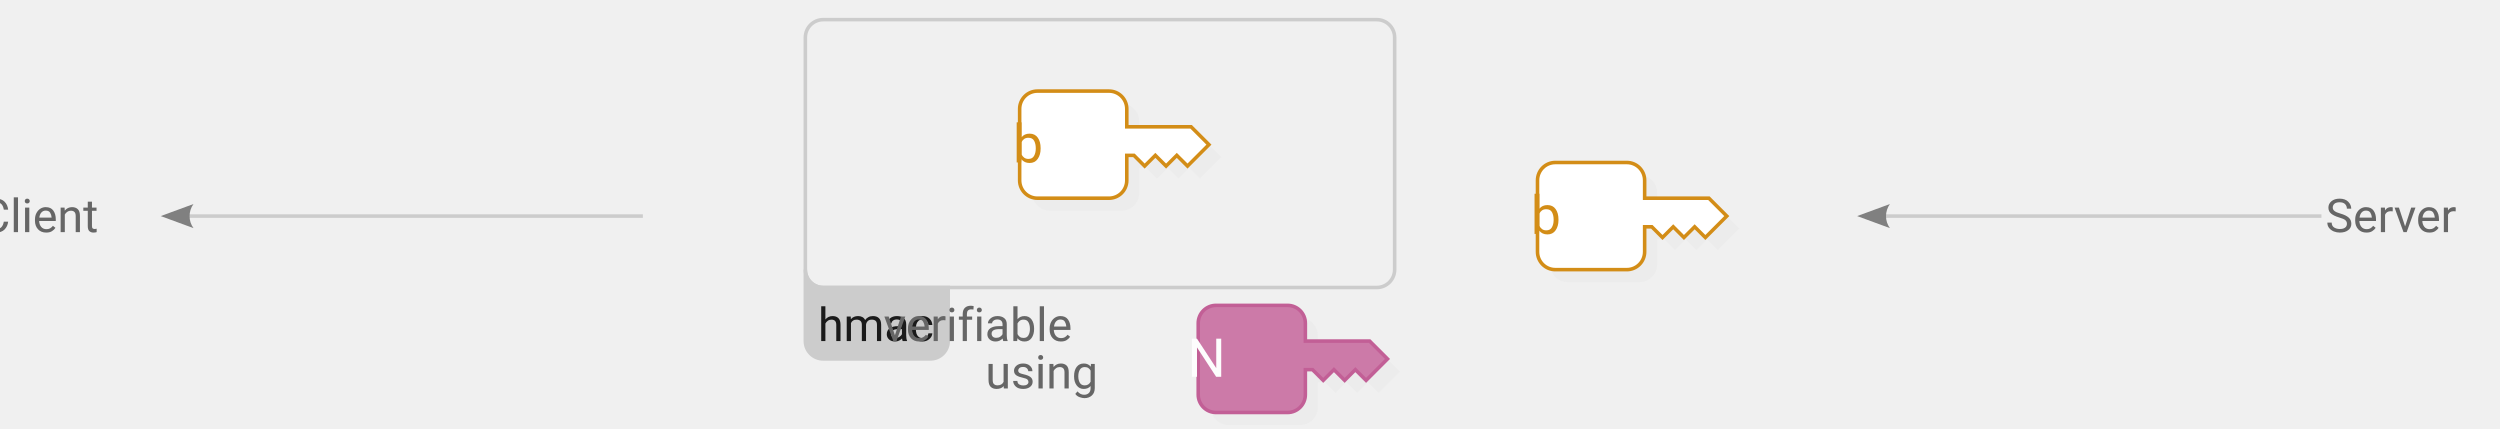
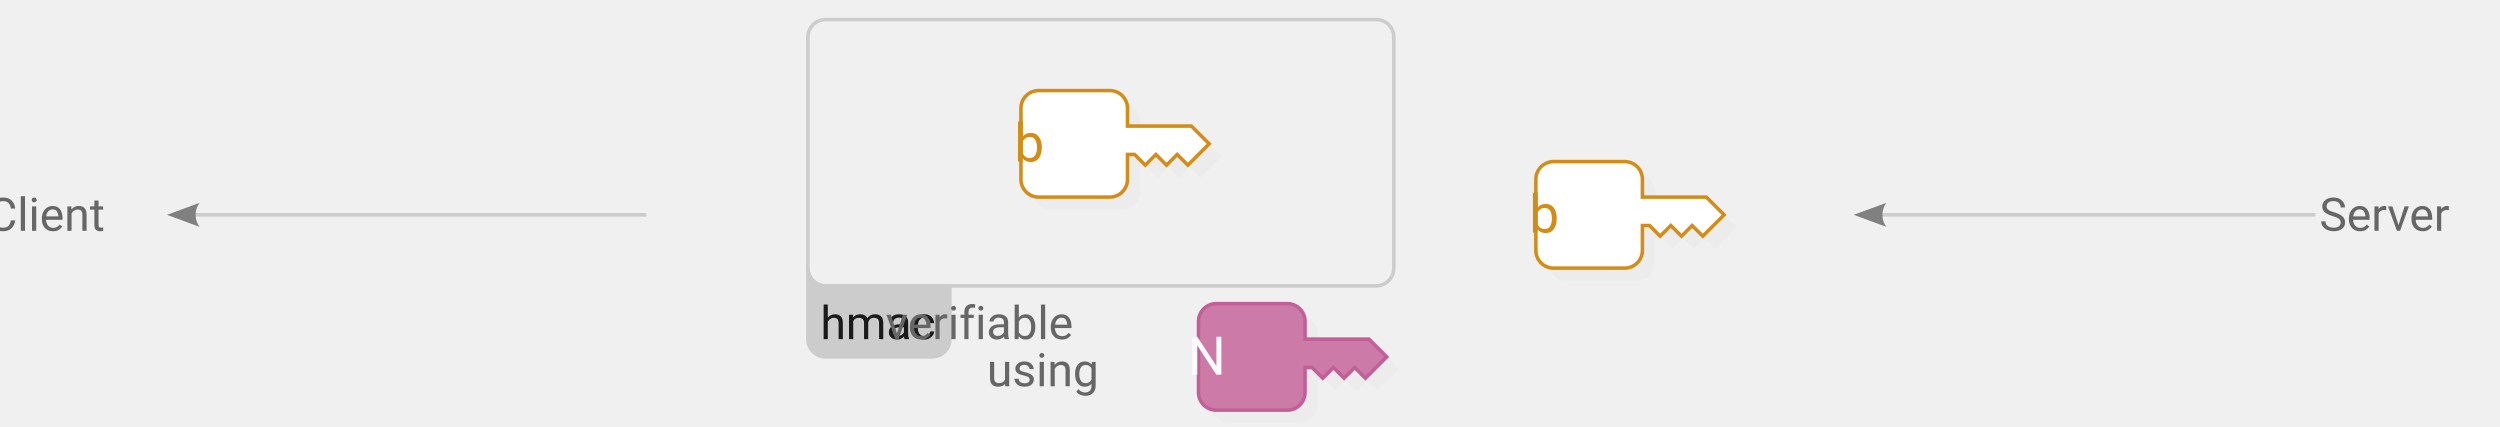
- <svg xmlns="http://www.w3.org/2000/svg" xmlns:xlink="http://www.w3.org/1999/xlink" width="700" height="120" viewBox="0 0 700 120" version="1.1" id="svg8">
+ <svg xmlns="http://www.w3.org/2000/svg" xmlns:xlink="http://www.w3.org/1999/xlink" width="704" height="120" viewBox="0 0 704 120" version="1.1" id="svg8">
  <defs id="defs2">
    <pattern xlink:href="#pattern2531" id="pattern2538" patternTransform="translate(190,341.1666)" />
    <marker style="overflow:visible" id="marker4233" refX="0" refY="0" orient="auto">
      <path transform="scale(-0.6)" d="m 8.719,4.034 -10.926,-4.018 10.926,-4.018 c -1.745,2.372 -1.735,5.617 -6e-7,8.035 z" style="fill:#808080;fill-opacity:1;fill-rule:evenodd;stroke:#808080;stroke-width:0.625;stroke-linejoin:round;stroke-opacity:1" id="path4231" />
    </marker>
    <marker orient="auto" refY="0" refX="0" id="marker4083" style="overflow:visible">
      <path id="path4081" style="fill:#808080;fill-opacity:1;fill-rule:evenodd;stroke:#808080;stroke-width:0.625;stroke-linejoin:round;stroke-opacity:1" d="m 8.719,4.034 -10.926,-4.018 10.926,-4.018 c -1.745,2.372 -1.735,5.617 -6e-7,8.035 z" transform="scale(-0.6)" />
    </marker>
    <marker style="overflow:visible" id="marker4007" refX="0" refY="0" orient="auto">
      <path transform="scale(-0.6)" d="m 8.719,4.034 -10.926,-4.018 10.926,-4.018 c -1.745,2.372 -1.735,5.617 -6e-7,8.035 z" style="fill:#808080;fill-opacity:1;fill-rule:evenodd;stroke:#808080;stroke-width:0.625;stroke-linejoin:round;stroke-opacity:1" id="path4005" />
    </marker>
    <marker style="overflow:visible" id="marker3931" refX="0" refY="0" orient="auto">
      <path transform="scale(-0.6)" d="m 8.719,4.034 -10.926,-4.018 10.926,-4.018 c -1.745,2.372 -1.735,5.617 -6e-7,8.035 z" style="fill:#808080;fill-opacity:1;fill-rule:evenodd;stroke:#808080;stroke-width:0.625;stroke-linejoin:round;stroke-opacity:1" id="path3929" />
    </marker>
    <marker orient="auto" refY="0" refX="0" id="marker3867" style="overflow:visible">
      <path id="path3865" style="fill:#808080;fill-opacity:1;fill-rule:evenodd;stroke:#808080;stroke-width:0.625;stroke-linejoin:round;stroke-opacity:1" d="m 8.719,4.034 -10.926,-4.018 10.926,-4.018 c -1.745,2.372 -1.735,5.617 -6e-7,8.035 z" transform="scale(-0.6)" />
    </marker>
    <marker orient="auto" refY="0" refX="0" id="Arrow2Mstart" style="overflow:visible">
      <path id="path862" style="fill:#808080;fill-opacity:1;fill-rule:evenodd;stroke:#808080;stroke-width:0.625;stroke-linejoin:round;stroke-opacity:1" d="m 8.719,4.034 -10.926,-4.018 10.926,-4.018 c -1.745,2.372 -1.735,5.617 -6e-7,8.035 z" transform="scale(0.6)" />
    </marker>
    <marker style="overflow:visible" id="marker3411" refX="0" refY="0" orient="auto">
      <path transform="scale(-0.6)" d="m 8.719,4.034 -10.926,-4.018 10.926,-4.018 c -1.745,2.372 -1.735,5.617 -6e-7,8.035 z" style="fill:#808080;fill-opacity:1;fill-rule:evenodd;stroke:#808080;stroke-width:0.625;stroke-linejoin:round;stroke-opacity:1" id="path3409" />
    </marker>
    <clipPath clipPathUnits="userSpaceOnUse" id="clipPath4115">
      <rect style="color:#000000;overflow:visible;opacity:1;vector-effect:none;fill:#666666;fill-opacity:1;stroke:none;stroke-width:0.856;stroke-linecap:butt;stroke-linejoin:miter;stroke-miterlimit:4;stroke-dasharray:none;stroke-dashoffset:0;stroke-opacity:1;marker:none;marker-start:none;marker-mid:none;marker-end:none;paint-order:fill markers stroke" id="rect4117" width="55" height="16" x="359" y="292.167" />
    </clipPath>
    <clipPath clipPathUnits="userSpaceOnUse" id="clipPath4119">
      <rect y="316.167" x="344" height="16" width="55" id="rect4121" style="color:#000000;overflow:visible;opacity:1;vector-effect:none;fill:#3e3e3e;fill-opacity:1;stroke:none;stroke-width:0.856;stroke-linecap:butt;stroke-linejoin:miter;stroke-miterlimit:4;stroke-dasharray:none;stroke-dashoffset:0;stroke-opacity:1;marker:none;marker-start:none;marker-mid:none;marker-end:none;paint-order:fill markers stroke" />
    </clipPath>
    <clipPath clipPathUnits="userSpaceOnUse" id="clipPath4119-7">
      <rect y="316.167" x="344" height="16" width="55" id="rect4121-4" style="color:#000000;overflow:visible;opacity:1;vector-effect:none;fill:#3e3e3e;fill-opacity:1;stroke:none;stroke-width:0.856;stroke-linecap:butt;stroke-linejoin:miter;stroke-miterlimit:4;stroke-dasharray:none;stroke-dashoffset:0;stroke-opacity:1;marker:none;marker-start:none;marker-mid:none;marker-end:none;paint-order:fill markers stroke" />
    </clipPath>
    <clipPath clipPathUnits="userSpaceOnUse" id="clipPath4373">
      <rect y="291.667" x="359" height="16" width="55" id="rect4375" style="color:#000000;overflow:visible;opacity:1;vector-effect:none;fill:#666666;fill-opacity:1;stroke:none;stroke-width:0.856;stroke-linecap:butt;stroke-linejoin:miter;stroke-miterlimit:4;stroke-dasharray:none;stroke-dashoffset:0;stroke-opacity:1;marker:none;marker-start:none;marker-mid:none;marker-end:none;paint-order:fill markers stroke" />
    </clipPath>
    <clipPath clipPathUnits="userSpaceOnUse" id="clipPath4379">
      <rect style="color:#000000;overflow:visible;opacity:1;vector-effect:none;fill:#3e3e3e;fill-opacity:1;stroke:none;stroke-width:0.856;stroke-linecap:butt;stroke-linejoin:miter;stroke-miterlimit:4;stroke-dasharray:none;stroke-dashoffset:0;stroke-opacity:1;marker:none;marker-start:none;marker-mid:none;marker-end:none;paint-order:fill markers stroke" id="rect4381" width="55" height="16" x="344" y="315.667" />
    </clipPath>
    <clipPath clipPathUnits="userSpaceOnUse" id="clipPath4115-7">
      <rect style="color:#000000;overflow:visible;opacity:1;vector-effect:none;fill:#666666;fill-opacity:1;stroke:none;stroke-width:0.856;stroke-linecap:butt;stroke-linejoin:miter;stroke-miterlimit:4;stroke-dasharray:none;stroke-dashoffset:0;stroke-opacity:1;marker:none;marker-start:none;marker-mid:none;marker-end:none;paint-order:fill markers stroke" id="rect4117-4" width="55" height="16" x="359" y="292.167" />
    </clipPath>
    <clipPath clipPathUnits="userSpaceOnUse" id="clipPath4119-3">
      <rect y="316.167" x="344" height="16" width="55" id="rect4121-0" style="color:#000000;overflow:visible;opacity:1;vector-effect:none;fill:#3e3e3e;fill-opacity:1;stroke:none;stroke-width:0.856;stroke-linecap:butt;stroke-linejoin:miter;stroke-miterlimit:4;stroke-dasharray:none;stroke-dashoffset:0;stroke-opacity:1;marker:none;marker-start:none;marker-mid:none;marker-end:none;paint-order:fill markers stroke" />
    </clipPath>
    <clipPath clipPathUnits="userSpaceOnUse" id="clipPath4119-8">
      <rect y="316.167" x="344" height="16" width="55" id="rect4121-6" style="color:#000000;overflow:visible;opacity:1;vector-effect:none;fill:#3e3e3e;fill-opacity:1;stroke:none;stroke-width:0.856;stroke-linecap:butt;stroke-linejoin:miter;stroke-miterlimit:4;stroke-dasharray:none;stroke-dashoffset:0;stroke-opacity:1;marker:none;marker-start:none;marker-mid:none;marker-end:none;paint-order:fill markers stroke" />
    </clipPath>
    <pattern patternUnits="userSpaceOnUse" width="10.707" height="10.707" patternTransform="translate(169.6464,300.8131)" id="pattern1727">
      <path id="path1717" d="m 0.354,10.354 10,-10" style="color:#000000;overflow:visible;opacity:1;vector-effect:none;fill:#1a1a1a;fill-opacity:1;stroke:#cccccc;stroke-width:1;stroke-linecap:butt;stroke-linejoin:miter;stroke-miterlimit:4;stroke-dasharray:none;stroke-dashoffset:0;stroke-opacity:1;paint-order:fill markers stroke" />
    </pattern>
    <clipPath clipPathUnits="userSpaceOnUse" id="clipPath2466">
      <rect style="color:#000000;overflow:visible;opacity:1;vector-effect:none;fill:#ececec;fill-opacity:1;stroke:none;stroke-width:1;stroke-linecap:butt;stroke-linejoin:miter;stroke-miterlimit:4;stroke-dasharray:none;stroke-dashoffset:0;stroke-opacity:1;paint-order:fill markers stroke" id="rect2468" width="35" height="35" x="185" y="301.167" />
    </clipPath>
    <pattern patternUnits="userSpaceOnUse" width="35" height="35" patternTransform="translate(120,296.1667)" id="pattern2472">
      <path transform="translate(-185,-301.1667)" style="color:#000000;overflow:visible;opacity:1;vector-effect:none;fill:none;fill-opacity:1;stroke:#cccccc;stroke-width:1;stroke-linecap:butt;stroke-linejoin:miter;stroke-miterlimit:4;stroke-dasharray:none;stroke-dashoffset:0;stroke-opacity:1;paint-order:fill markers stroke" d="m 185,341.167 45,-45" id="path2470" clip-path="url(#clipPath2466)" />
    </pattern>
    <clipPath clipPathUnits="userSpaceOnUse" id="clipPath2494">
      <rect y="301.167" x="185" height="35" width="35" id="rect2496" style="color:#000000;overflow:visible;opacity:1;vector-effect:none;fill:#ececec;fill-opacity:1;stroke:none;stroke-width:1;stroke-linecap:butt;stroke-linejoin:miter;stroke-miterlimit:4;stroke-dasharray:none;stroke-dashoffset:0;stroke-opacity:1;paint-order:fill markers stroke" />
    </clipPath>
    <pattern patternUnits="userSpaceOnUse" width="35" height="35" patternTransform="translate(125,301.1667)" id="pattern2504">
      <g transform="translate(-185,-301.1667)" id="g2502" clip-path="url(#clipPath2494)">
        <path clip-path="none" id="path2498" d="m 185,341.167 40,-40" style="color:#000000;overflow:visible;opacity:1;vector-effect:none;fill:none;fill-opacity:1;stroke:#cccccc;stroke-width:1;stroke-linecap:butt;stroke-linejoin:miter;stroke-miterlimit:4;stroke-dasharray:none;stroke-dashoffset:0;stroke-opacity:1;paint-order:fill markers stroke" />
        <path clip-path="none" style="color:#000000;overflow:visible;opacity:1;vector-effect:none;fill:none;fill-opacity:1;stroke:#cccccc;stroke-width:1;stroke-linecap:butt;stroke-linejoin:miter;stroke-miterlimit:4;stroke-dasharray:none;stroke-dashoffset:0;stroke-opacity:1;paint-order:fill markers stroke" d="m 180,311.167 15,-15" id="path2500" />
      </g>
    </pattern>
    <clipPath clipPathUnits="userSpaceOnUse" id="clipPath2527">
      <rect style="color:#000000;overflow:visible;opacity:1;vector-effect:none;fill:#ececec;fill-opacity:1;stroke:none;stroke-width:1;stroke-linecap:butt;stroke-linejoin:miter;stroke-miterlimit:4;stroke-dasharray:none;stroke-dashoffset:0;stroke-opacity:1;paint-order:fill markers stroke" id="rect2529" width="10" height="10" x="190" y="341.167" />
    </clipPath>
    <pattern patternUnits="userSpaceOnUse" width="10" height="10" patternTransform="translate(190,341.1667)" id="pattern2531">
      <g clip-path="url(#clipPath2527)" id="g2525" transform="translate(-190,-341.1667)">
        <path style="color:#000000;overflow:visible;opacity:1;vector-effect:none;fill:none;fill-opacity:1;stroke:#cccccc;stroke-width:1;stroke-linecap:butt;stroke-linejoin:miter;stroke-miterlimit:4;stroke-dasharray:none;stroke-dashoffset:0;stroke-opacity:1;paint-order:fill markers stroke" d="m 181,361.167 30,-30" id="path2450" clip-path="none" />
        <path clip-path="none" id="path2521" d="m 171,361.167 30,-30" style="color:#000000;overflow:visible;opacity:1;vector-effect:none;fill:none;fill-opacity:1;stroke:#cccccc;stroke-width:1;stroke-linecap:butt;stroke-linejoin:miter;stroke-miterlimit:4;stroke-dasharray:none;stroke-dashoffset:0;stroke-opacity:1;paint-order:fill markers stroke" />
      </g>
    </pattern>
    <pattern patternUnits="userSpaceOnUse" width="5" height="5" patternTransform="translate(185,151.1667)" id="pattern2581">
      <g style="stroke-width:2" clip-path="url(#clipPath2527)" id="g2579" transform="matrix(0.5,0,0,0.5,-95,-170.5833)">
        <path style="color:#000000;overflow:visible;opacity:1;vector-effect:none;fill:none;fill-opacity:1;stroke:#cccccc;stroke-width:2;stroke-linecap:butt;stroke-linejoin:miter;stroke-miterlimit:4;stroke-dasharray:none;stroke-dashoffset:0;stroke-opacity:1;paint-order:fill markers stroke" d="m 181,361.167 30,-30" id="path2575" clip-path="none" />
        <path clip-path="none" id="path2577" d="m 171,361.167 30,-30" style="color:#000000;overflow:visible;opacity:1;vector-effect:none;fill:none;fill-opacity:1;stroke:#cccccc;stroke-width:2;stroke-linecap:butt;stroke-linejoin:miter;stroke-miterlimit:4;stroke-dasharray:none;stroke-dashoffset:0;stroke-opacity:1;paint-order:fill markers stroke" />
      </g>
    </pattern>
    <pattern patternTransform="translate(185,150)" id="pattern2603" xlink:href="#pattern2581-6" />
    <pattern patternUnits="userSpaceOnUse" width="5" height="5" patternTransform="translate(185,151.1667)" id="pattern2581-6">
      <g style="stroke-width:2" clip-path="url(#clipPath2527-5)" id="g2579-7" transform="matrix(0.5,0,0,0.5,-95,-170.5833)">
        <path style="color:#000000;overflow:visible;opacity:1;vector-effect:none;fill:none;fill-opacity:1;stroke:#cccccc;stroke-width:2;stroke-linecap:butt;stroke-linejoin:miter;stroke-miterlimit:4;stroke-dasharray:none;stroke-dashoffset:0;stroke-opacity:1;paint-order:fill markers stroke" d="m 181,361.167 30,-30" id="path2575-5" clip-path="none" />
        <path clip-path="none" id="path2577-3" d="m 171,361.167 30,-30" style="color:#000000;overflow:visible;opacity:1;vector-effect:none;fill:none;fill-opacity:1;stroke:#cccccc;stroke-width:2;stroke-linecap:butt;stroke-linejoin:miter;stroke-miterlimit:4;stroke-dasharray:none;stroke-dashoffset:0;stroke-opacity:1;paint-order:fill markers stroke" />
      </g>
    </pattern>
    <clipPath clipPathUnits="userSpaceOnUse" id="clipPath2527-5">
      <rect style="color:#000000;overflow:visible;opacity:1;vector-effect:none;fill:#ececec;fill-opacity:1;stroke:none;stroke-width:1;stroke-linecap:butt;stroke-linejoin:miter;stroke-miterlimit:4;stroke-dasharray:none;stroke-dashoffset:0;stroke-opacity:1;paint-order:fill markers stroke" id="rect2529-6" width="10" height="10" x="190" y="341.167" />
    </clipPath>
    <clipPath clipPathUnits="userSpaceOnUse" id="clipPath2627">
      <path id="path2629" d="m 155,176.167 c -2.77,0 -5,2.23 -5,5 v 65 c 0,2.77 2.23,5 5,5 h 155 c 2.77,0 5,-2.23 5,-5 v -65 c 0,-2.77 -2.23,-5 -5,-5 z m 0,5 h 155 v 65 h -155 z" style="color:#000000;overflow:visible;opacity:1;vector-effect:none;fill:#ececec;fill-opacity:1;stroke:none;stroke-width:1;stroke-linecap:butt;stroke-linejoin:miter;stroke-miterlimit:4;stroke-dasharray:none;stroke-dashoffset:0;stroke-opacity:1;paint-order:fill markers stroke" />
    </clipPath>
  </defs>
  <g id="layer1" transform="translate(0,-471.1667)">
-     <g transform="translate(25.5,135.5)" id="g2880">
+     <g transform="translate(27.5,135.5)" id="g2880">
      <path style="color:#000000;overflow:visible;opacity:1;vector-effect:none;fill:#ececec;fill-opacity:1;stroke:none;stroke-width:1;stroke-linecap:butt;stroke-linejoin:miter;stroke-miterlimit:4;stroke-dasharray:none;stroke-dashoffset:0;stroke-opacity:1;marker:none;marker-start:none;marker-mid:none;marker-end:none;paint-order:fill markers stroke" d="m 268.5,364.667 c -2.77,0 -5,2.23 -5,5 v 20 c 0,2.77 2.23,5 5,5 h 20 c 2.77,0 5,-2.23 5,-5 v -7 h 2 l 3,3 3,-3 3,3 3,-3 3,3 6,-6 -5,-5 h -18 v -5 c 0,-2.77 -2.23,-5 -5,-5 z" id="path2872" />
      <path id="path2874" d="m 265,361.167 c -2.77,0 -5,2.23 -5,5 v 20 c 0,2.77 2.23,5 5,5 h 20 c 2.77,0 5,-2.23 5,-5 v -7 h 2 l 3,3 3,-3 3,3 3,-3 3,3 6,-6 -5,-5 h -18 v -5 c 0,-2.77 -2.23,-5 -5,-5 z" style="color:#000000;overflow:visible;opacity:1;vector-effect:none;fill:#ffffff;fill-opacity:1;stroke:#d38d17;stroke-width:1;stroke-linecap:butt;stroke-linejoin:miter;stroke-miterlimit:4;stroke-dasharray:none;stroke-dashoffset:0;stroke-opacity:1;marker:none;marker-start:none;marker-mid:none;marker-end:none;paint-order:fill markers stroke" />
      <text xml:space="preserve" style="color:#000000;font-style:normal;font-variant:normal;font-weight:normal;font-stretch:normal;font-size:13px;line-height:1;font-family:'Helvetica Neue';-inkscape-font-specification:'Helvetica Neue';text-indent:0;text-align:center;text-decoration:none;text-decoration-line:none;letter-spacing:0px;word-spacing:0px;text-transform:none;writing-mode:lr-tb;direction:ltr;baseline-shift:baseline;text-anchor:middle;display:inline;overflow:visible;visibility:visible;fill:#d38d17;fill-opacity:1;fill-rule:nonzero;stroke:none;stroke-width:1px;stroke-linecap:butt;stroke-linejoin:miter;stroke-opacity:1;marker:none;enable-background:accumulate" x="275" y="381.167" id="text2878">
        <tspan x="275" y="381.167" style="font-style:normal;font-variant:normal;font-weight:normal;font-stretch:normal;font-size:15px;line-height:1.2;font-family:Roboto;-inkscape-font-specification:Roboto;fill:#d38d17;fill-opacity:1" id="tspan2876">b</tspan>
      </text>
    </g>
-     <g id="g4342" transform="translate(170.5,155.5)">
+     <g id="g4342" transform="translate(172.5,155.5)">
      <path id="path4288" d="m 268.5,364.667 c -2.77,0 -5,2.23 -5,5 v 20 c 0,2.77 2.23,5 5,5 h 20 c 2.77,0 5,-2.23 5,-5 v -7 h 2 l 3,3 3,-3 3,3 3,-3 3,3 6,-6 -5,-5 h -18 v -5 c 0,-2.77 -2.23,-5 -5,-5 z" style="color:#000000;overflow:visible;opacity:1;vector-effect:none;fill:#ececec;fill-opacity:1;stroke:none;stroke-width:1;stroke-linecap:butt;stroke-linejoin:miter;stroke-miterlimit:4;stroke-dasharray:none;stroke-dashoffset:0;stroke-opacity:1;marker:none;marker-start:none;marker-mid:none;marker-end:none;paint-order:fill markers stroke" />
      <path style="color:#000000;overflow:visible;opacity:1;vector-effect:none;fill:#ffffff;fill-opacity:1;stroke:#d38d17;stroke-width:1;stroke-linecap:butt;stroke-linejoin:miter;stroke-miterlimit:4;stroke-dasharray:none;stroke-dashoffset:0;stroke-opacity:1;marker:none;marker-start:none;marker-mid:none;marker-end:none;paint-order:fill markers stroke" d="m 265,361.167 c -2.77,0 -5,2.23 -5,5 v 20 c 0,2.77 2.23,5 5,5 h 20 c 2.77,0 5,-2.23 5,-5 v -7 h 2 l 3,3 3,-3 3,3 3,-3 3,3 6,-6 -5,-5 h -18 v -5 c 0,-2.77 -2.23,-5 -5,-5 z" id="path3955-0-6" />
      <text id="text3600" y="381.167" x="275" style="color:#000000;font-style:normal;font-variant:normal;font-weight:normal;font-stretch:normal;font-size:13px;line-height:1;font-family:'Helvetica Neue';-inkscape-font-specification:'Helvetica Neue';text-indent:0;text-align:center;text-decoration:none;text-decoration-line:none;letter-spacing:0px;word-spacing:0px;text-transform:none;writing-mode:lr-tb;direction:ltr;baseline-shift:baseline;text-anchor:middle;display:inline;overflow:visible;visibility:visible;fill:#d38d17;fill-opacity:1;fill-rule:nonzero;stroke:none;stroke-width:1px;stroke-linecap:butt;stroke-linejoin:miter;stroke-opacity:1;marker:none;enable-background:accumulate" xml:space="preserve">
        <tspan id="tspan3598" style="font-style:normal;font-variant:normal;font-weight:normal;font-stretch:normal;font-size:15px;line-height:1.2;font-family:Roboto;-inkscape-font-specification:Roboto;fill:#d38d17;fill-opacity:1" y="381.167" x="275">b</tspan>
      </text>
    </g>
-     <rect style="color:#000000;overflow:visible;opacity:1;vector-effect:none;fill:#ececec;fill-opacity:0;stroke:#cccccc;stroke-width:1;stroke-linecap:butt;stroke-linejoin:miter;stroke-miterlimit:4;stroke-dasharray:none;stroke-dashoffset:0;stroke-opacity:1;paint-order:fill markers stroke" id="rect1688" width="165" height="75" x="225.5" y="476.667" ry="5" rx="5" />
-     <text xml:space="preserve" style="color:#000000;font-style:normal;font-variant:normal;font-weight:normal;font-stretch:normal;font-size:13px;line-height:1;font-family:'Helvetica Neue';-inkscape-font-specification:'Helvetica Neue';text-indent:0;text-align:center;text-decoration:none;text-decoration-line:none;letter-spacing:0px;word-spacing:0px;text-transform:none;writing-mode:lr-tb;direction:ltr;baseline-shift:baseline;text-anchor:middle;display:inline;overflow:visible;visibility:visible;fill:#666666;fill-opacity:1;fill-rule:nonzero;stroke:none;stroke-width:1px;stroke-linecap:butt;stroke-linejoin:miter;stroke-opacity:1;marker:none;enable-background:accumulate" x="20" y="536.167" id="text12">
-       <tspan x="20" y="536.167" style="font-style:normal;font-variant:normal;font-weight:normal;font-stretch:normal;font-size:13px;line-height:1.2;font-family:Roboto;-inkscape-font-specification:Roboto;fill:#666666;fill-opacity:1" id="tspan822">Client</tspan>
+     <rect style="color:#000000;overflow:visible;opacity:1;vector-effect:none;fill:#ececec;fill-opacity:0;stroke:#cccccc;stroke-width:1;stroke-linecap:butt;stroke-linejoin:miter;stroke-miterlimit:4;stroke-dasharray:none;stroke-dashoffset:0;stroke-opacity:1;paint-order:fill markers stroke" id="rect1688" width="165" height="75" x="227.5" y="476.667" ry="5" rx="5" />
+     <text xml:space="preserve" style="color:#000000;font-style:normal;font-variant:normal;font-weight:normal;font-stretch:normal;font-size:13px;line-height:1;font-family:'Helvetica Neue';-inkscape-font-specification:'Helvetica Neue';text-indent:0;text-align:center;text-decoration:none;text-decoration-line:none;letter-spacing:0px;word-spacing:0px;text-transform:none;writing-mode:lr-tb;direction:ltr;baseline-shift:baseline;text-anchor:middle;display:inline;overflow:visible;visibility:visible;fill:#666666;fill-opacity:1;fill-rule:nonzero;stroke:none;stroke-width:1px;stroke-linecap:butt;stroke-linejoin:miter;stroke-opacity:1;marker:none;enable-background:accumulate" x="22" y="536.167" id="text12">
+       <tspan x="22" y="536.167" style="font-style:normal;font-variant:normal;font-weight:normal;font-stretch:normal;font-size:13px;line-height:1.2;font-family:Roboto;-inkscape-font-specification:Roboto;fill:#666666;fill-opacity:1" id="tspan822">Client</tspan>
    </text>
-     <text id="text830" y="536.167" x="678.5" style="color:#000000;font-style:normal;font-variant:normal;font-weight:normal;font-stretch:normal;font-size:13px;line-height:1;font-family:'Helvetica Neue';-inkscape-font-specification:'Helvetica Neue';text-indent:0;text-align:center;text-decoration:none;text-decoration-line:none;letter-spacing:0px;word-spacing:0px;text-transform:none;writing-mode:lr-tb;direction:ltr;baseline-shift:baseline;text-anchor:middle;display:inline;overflow:visible;visibility:visible;fill:#666666;fill-opacity:1;fill-rule:nonzero;stroke:none;stroke-width:1px;stroke-linecap:butt;stroke-linejoin:miter;stroke-opacity:1;marker:none;enable-background:accumulate" xml:space="preserve">
-       <tspan id="tspan828" style="font-style:normal;font-variant:normal;font-weight:normal;font-stretch:normal;font-size:13px;line-height:1.2;font-family:Roboto;-inkscape-font-specification:Roboto;fill:#666666;fill-opacity:1" y="536.167" x="678.5">Server</tspan>
+     <text id="text830" y="536.167" x="680.5" style="color:#000000;font-style:normal;font-variant:normal;font-weight:normal;font-stretch:normal;font-size:13px;line-height:1;font-family:'Helvetica Neue';-inkscape-font-specification:'Helvetica Neue';text-indent:0;text-align:center;text-decoration:none;text-decoration-line:none;letter-spacing:0px;word-spacing:0px;text-transform:none;writing-mode:lr-tb;direction:ltr;baseline-shift:baseline;text-anchor:middle;display:inline;overflow:visible;visibility:visible;fill:#666666;fill-opacity:1;fill-rule:nonzero;stroke:none;stroke-width:1px;stroke-linecap:butt;stroke-linejoin:miter;stroke-opacity:1;marker:none;enable-background:accumulate" xml:space="preserve">
+       <tspan id="tspan828" style="font-style:normal;font-variant:normal;font-weight:normal;font-stretch:normal;font-size:13px;line-height:1.2;font-family:Roboto;-inkscape-font-specification:Roboto;fill:#666666;fill-opacity:1" y="536.167" x="680.5">Server</tspan>
    </text>
-     <g id="g1601" transform="matrix(-1,0,0,1,140.8223,285.5)">
+     <g id="g1601" transform="matrix(-1,0,0,1,142.8223,285.5)">
      <path style="color:#000000;overflow:visible;opacity:1;vector-effect:none;fill:none;fill-opacity:0.8;stroke:#cccccc;stroke-width:1;stroke-linecap:butt;stroke-linejoin:miter;stroke-miterlimit:4;stroke-dasharray:none;stroke-dashoffset:0;stroke-opacity:1;paint-order:fill markers stroke" d="m -39.178,246.167 128,1e-5" id="path3358" />
-       <path id="path4768" style="fill:#808080;fill-opacity:1;fill-rule:evenodd;stroke:none;stroke-width:1;stroke-linejoin:round;stroke-opacity:1;stroke-miterlimit:4;stroke-dasharray:none" d="m 86.645,242.792 9.178,3.375 -9.178,3.375 c 1.466,-1.993 1.458,-4.719 0,-6.75 z" />
+       <path id="path4768" style="fill:#808080;fill-opacity:1;fill-rule:evenodd;stroke:none;stroke-width:1;stroke-linejoin:round;stroke-miterlimit:4;stroke-dasharray:none;stroke-opacity:1" d="m 86.645,242.792 9.178,3.375 -9.178,3.375 c 1.466,-1.993 1.458,-4.719 0,-6.75 z" />
    </g>
-     <g id="g1607" transform="matrix(-1,0,0,1,625,285.5)">
+     <g id="g1607" transform="matrix(-1,0,0,1,627,285.5)">
      <path id="path1603" d="m -25,246.167 h 122" style="color:#000000;overflow:visible;opacity:1;vector-effect:none;fill:none;fill-opacity:0.8;stroke:#cccccc;stroke-width:1;stroke-linecap:butt;stroke-linejoin:miter;stroke-miterlimit:4;stroke-dasharray:none;stroke-dashoffset:0;stroke-opacity:1;paint-order:fill markers stroke" />
      <path d="m 95.822,242.792 9.178,3.375 -9.178,3.375 c 1.466,-1.993 1.458,-4.719 0,-6.75 z" style="fill:#808080;fill-opacity:1;fill-rule:evenodd;stroke:none;stroke-width:0.375;stroke-linejoin:round;stroke-opacity:1" id="path1605" />
    </g>
-     <g id="g2625" clip-path="url(#clipPath2627)" transform="translate(75.5,300.5)" />
-     <path style="color:#000000;overflow:visible;opacity:1;vector-effect:none;fill:#cccccc;fill-opacity:1;stroke:#cccccc;stroke-width:1;stroke-linecap:butt;stroke-linejoin:miter;stroke-miterlimit:4;stroke-dasharray:none;stroke-dashoffset:0;stroke-opacity:1;paint-order:fill markers stroke" d="m 230.5,551.667 35,-10e-6 v 15 c 0,2.77 -2.23,5 -5,5 h -30 c -2.77,0 -5,-2.23 -5,-5 v -20 c 0,2.77 2.23,5 5,5 z" id="rect1714" />
-     <g id="g4312" transform="translate(320.5,135.5)">
+     <g id="g2625" clip-path="url(#clipPath2627)" transform="translate(77.5,300.5)" />
+     <path style="color:#000000;overflow:visible;opacity:1;vector-effect:none;fill:#cccccc;fill-opacity:1;stroke:#cccccc;stroke-width:1;stroke-linecap:butt;stroke-linejoin:miter;stroke-miterlimit:4;stroke-dasharray:none;stroke-dashoffset:0;stroke-opacity:1;paint-order:fill markers stroke" d="m 232.5,551.667 35,-10e-6 v 15 c 0,2.77 -2.23,5 -5,5 h -30 c -2.77,0 -5,-2.23 -5,-5 v -20 c 0,2.77 2.23,5 5,5 z" id="rect1714" />
+     <g id="g4312" transform="translate(322.5,135.5)">
      <path id="path4280" d="m 23.5,424.667 c -2.77,0 -5,2.23 -5,5 v 20 c 0,2.77 2.23,5 5,5 h 20 c 2.77,0 5,-2.23 5,-5 v -7 h 2 l 3,3 3,-3 3,3 3,-3 3,3 6,-6 -5,-5 h -18 v -5 c 0,-2.77 -2.23,-5 -5,-5 z" style="color:#000000;overflow:visible;opacity:1;vector-effect:none;fill:#ececec;fill-opacity:1;stroke:none;stroke-width:1;stroke-linecap:butt;stroke-linejoin:miter;stroke-miterlimit:4;stroke-dasharray:none;stroke-dashoffset:0;stroke-opacity:1;marker:none;marker-start:none;marker-mid:none;marker-end:none;paint-order:fill markers stroke" />
      <path id="path3930" d="m 20,421.167 c -2.77,0 -5,2.23 -5,5 v 20 c 0,2.77 2.23,5 5,5 h 20 c 2.77,0 5,-2.23 5,-5 v -7 h 2 l 3,3 3,-3 3,3 3,-3 3,3 6,-6 -5,-5 h -18 v -5 c 0,-2.77 -2.23,-5 -5,-5 z" style="color:#000000;overflow:visible;opacity:1;vector-effect:none;fill:#cc7aa8;fill-opacity:1;stroke:#c25f96;stroke-width:1;stroke-linecap:butt;stroke-linejoin:miter;stroke-miterlimit:4;stroke-dasharray:none;stroke-dashoffset:0;stroke-opacity:1;marker:none;marker-start:none;marker-mid:none;marker-end:none;paint-order:fill markers stroke" />
      <text xml:space="preserve" style="color:#000000;font-style:normal;font-variant:normal;font-weight:normal;font-stretch:normal;font-size:13px;line-height:1;font-family:'Helvetica Neue';-inkscape-font-specification:'Helvetica Neue';text-indent:0;text-align:center;text-decoration:none;text-decoration-line:none;letter-spacing:0px;word-spacing:0px;text-transform:none;writing-mode:lr-tb;direction:ltr;baseline-shift:baseline;text-anchor:middle;display:inline;overflow:visible;visibility:visible;fill:#fdfdfd;fill-opacity:1;fill-rule:nonzero;stroke:none;stroke-width:1px;stroke-linecap:butt;stroke-linejoin:miter;stroke-opacity:1;marker:none;enable-background:accumulate" x="30" y="441.167" id="text3547">
        <tspan x="30" y="441.167" style="font-style:normal;font-variant:normal;font-weight:normal;font-stretch:normal;font-size:15px;line-height:1.2;font-family:Roboto;-inkscape-font-specification:Roboto;fill:#fdfdfd;fill-opacity:1" id="tspan3545">N</tspan>
      </text>
    </g>
-     <text id="text1706" y="566.667" x="229.047" style="color:#000000;font-style:normal;font-variant:normal;font-weight:normal;font-stretch:normal;font-size:13px;line-height:1;font-family:'Helvetica Neue';-inkscape-font-specification:'Helvetica Neue';text-indent:0;text-align:start;text-decoration:none;text-decoration-line:none;letter-spacing:0px;word-spacing:0px;text-transform:none;writing-mode:lr-tb;direction:ltr;baseline-shift:baseline;text-anchor:start;display:inline;overflow:visible;visibility:visible;fill:#1a1a1a;fill-opacity:1;fill-rule:nonzero;stroke:none;stroke-width:1px;stroke-linecap:butt;stroke-linejoin:miter;stroke-opacity:1;marker:none;enable-background:accumulate" xml:space="preserve">
-       <tspan id="tspan1704" style="font-style:normal;font-variant:normal;font-weight:normal;font-stretch:normal;font-size:13px;line-height:1.2;font-family:Roboto;-inkscape-font-specification:Roboto;text-align:start;text-anchor:start;fill:#1a1a1a;fill-opacity:1" y="566.667" x="229.047">hmac</tspan>
+     <text id="text1706" y="566.667" x="231.047" style="color:#000000;font-style:normal;font-variant:normal;font-weight:normal;font-stretch:normal;font-size:13px;line-height:1;font-family:'Helvetica Neue';-inkscape-font-specification:'Helvetica Neue';text-indent:0;text-align:start;text-decoration:none;text-decoration-line:none;letter-spacing:0px;word-spacing:0px;text-transform:none;writing-mode:lr-tb;direction:ltr;baseline-shift:baseline;text-anchor:start;display:inline;overflow:visible;visibility:visible;fill:#1a1a1a;fill-opacity:1;fill-rule:nonzero;stroke:none;stroke-width:1px;stroke-linecap:butt;stroke-linejoin:miter;stroke-opacity:1;marker:none;enable-background:accumulate" xml:space="preserve">
+       <tspan id="tspan1704" style="font-style:normal;font-variant:normal;font-weight:normal;font-stretch:normal;font-size:13px;line-height:1.2;font-family:Roboto;-inkscape-font-specification:Roboto;text-align:start;text-anchor:start;fill:#1a1a1a;fill-opacity:1" y="566.667" x="231.047">hmac</tspan>
    </text>
-     <text xml:space="preserve" style="color:#000000;font-style:normal;font-variant:normal;font-weight:normal;font-stretch:normal;font-size:13px;line-height:1;font-family:'Helvetica Neue';-inkscape-font-specification:'Helvetica Neue';text-indent:0;text-align:start;text-decoration:none;text-decoration-line:none;letter-spacing:0px;word-spacing:0px;text-transform:none;writing-mode:lr-tb;direction:ltr;baseline-shift:baseline;text-anchor:start;display:inline;overflow:visible;visibility:visible;fill:#666666;fill-opacity:1;fill-rule:nonzero;stroke:none;stroke-width:1px;stroke-linecap:butt;stroke-linejoin:miter;stroke-opacity:1;marker:none;enable-background:accumulate" x="325.5" y="566.667" id="text1710">
-       <tspan x="325.5" y="566.667" style="font-style:normal;font-variant:normal;font-weight:normal;font-stretch:normal;font-size:13px;line-height:1;font-family:Roboto;-inkscape-font-specification:Roboto;text-align:end;text-anchor:end;fill:#666666;fill-opacity:1" id="tspan1708">verifiable</tspan>
-       <tspan x="325.5" y="579.943" style="font-style:normal;font-variant:normal;font-weight:normal;font-stretch:normal;font-size:13px;line-height:1;font-family:Roboto;-inkscape-font-specification:Roboto;text-align:end;text-anchor:end;fill:#666666;fill-opacity:1" id="tspan1712">using</tspan>
+     <text xml:space="preserve" style="color:#000000;font-style:normal;font-variant:normal;font-weight:normal;font-stretch:normal;font-size:13px;line-height:1;font-family:'Helvetica Neue';-inkscape-font-specification:'Helvetica Neue';text-indent:0;text-align:start;text-decoration:none;text-decoration-line:none;letter-spacing:0px;word-spacing:0px;text-transform:none;writing-mode:lr-tb;direction:ltr;baseline-shift:baseline;text-anchor:start;display:inline;overflow:visible;visibility:visible;fill:#666666;fill-opacity:1;fill-rule:nonzero;stroke:none;stroke-width:1px;stroke-linecap:butt;stroke-linejoin:miter;stroke-opacity:1;marker:none;enable-background:accumulate" x="327.5" y="566.667" id="text1710">
+       <tspan x="327.5" y="566.667" style="font-style:normal;font-variant:normal;font-weight:normal;font-stretch:normal;font-size:13px;line-height:1;font-family:Roboto;-inkscape-font-specification:Roboto;text-align:end;text-anchor:end;fill:#666666;fill-opacity:1" id="tspan1708">verifiable</tspan>
+       <tspan x="327.5" y="579.943" style="font-style:normal;font-variant:normal;font-weight:normal;font-stretch:normal;font-size:13px;line-height:1;font-family:Roboto;-inkscape-font-specification:Roboto;text-align:end;text-anchor:end;fill:#666666;fill-opacity:1" id="tspan1712">using</tspan>
    </text>
  </g>
</svg>
